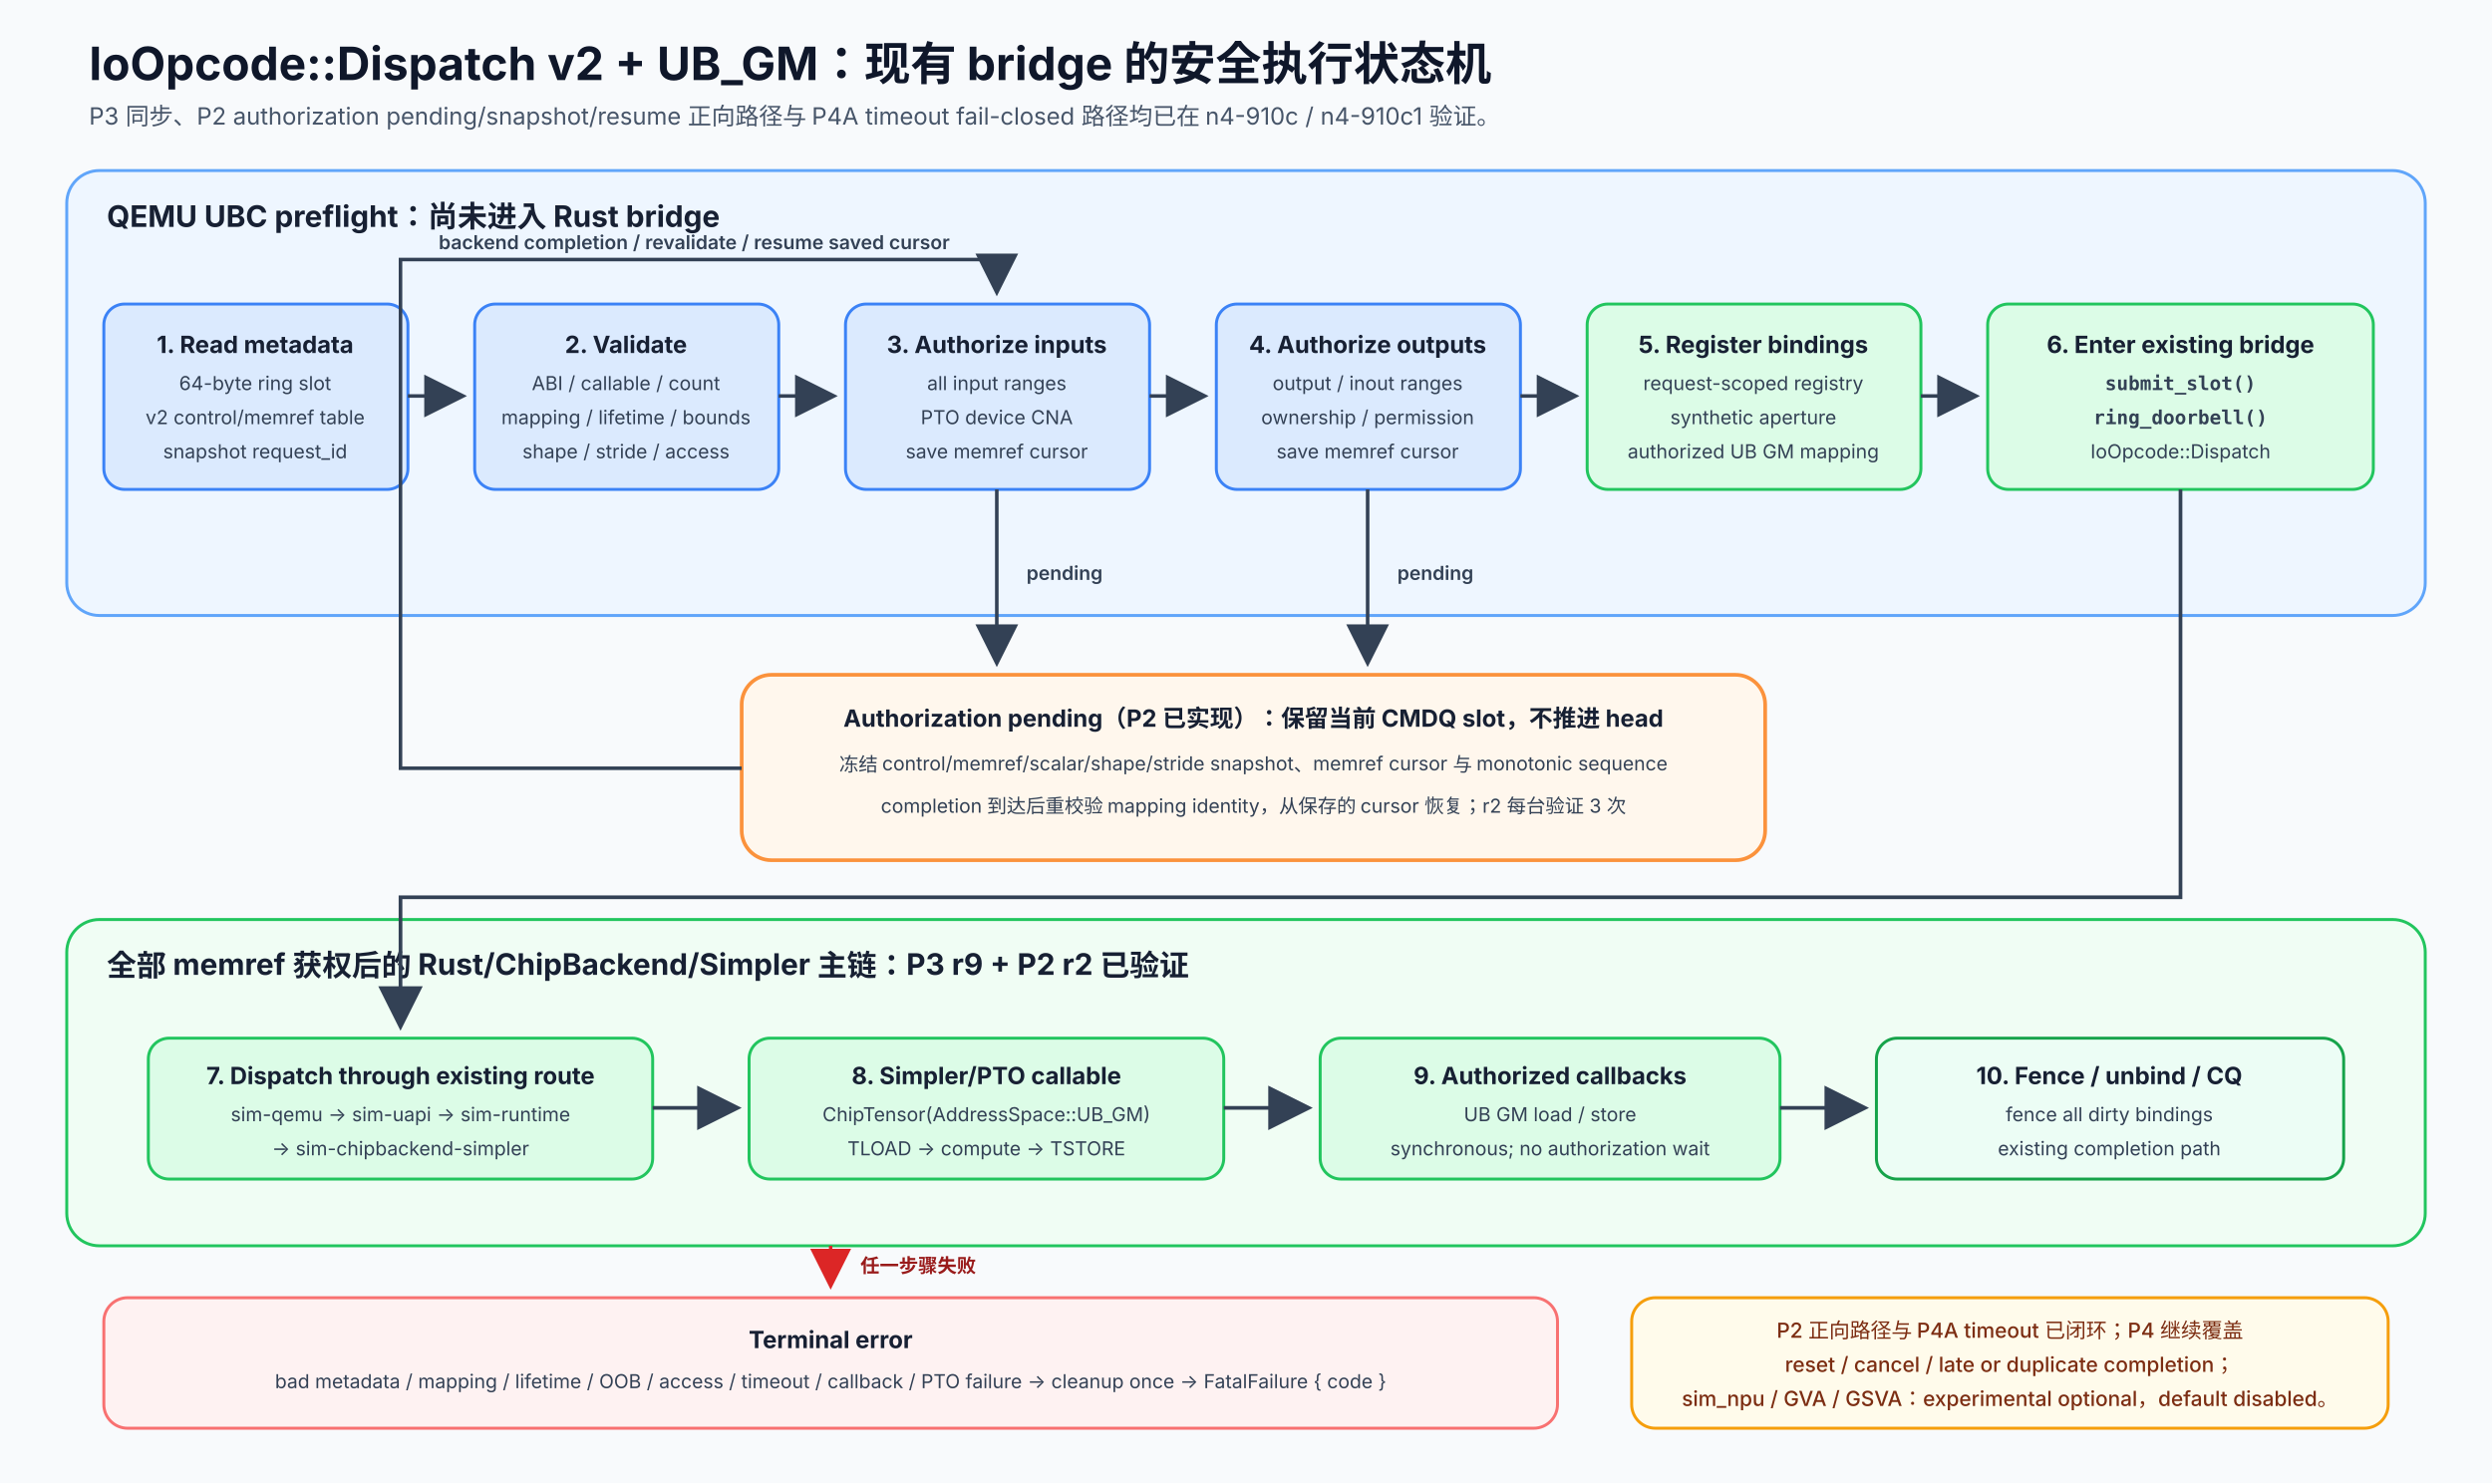
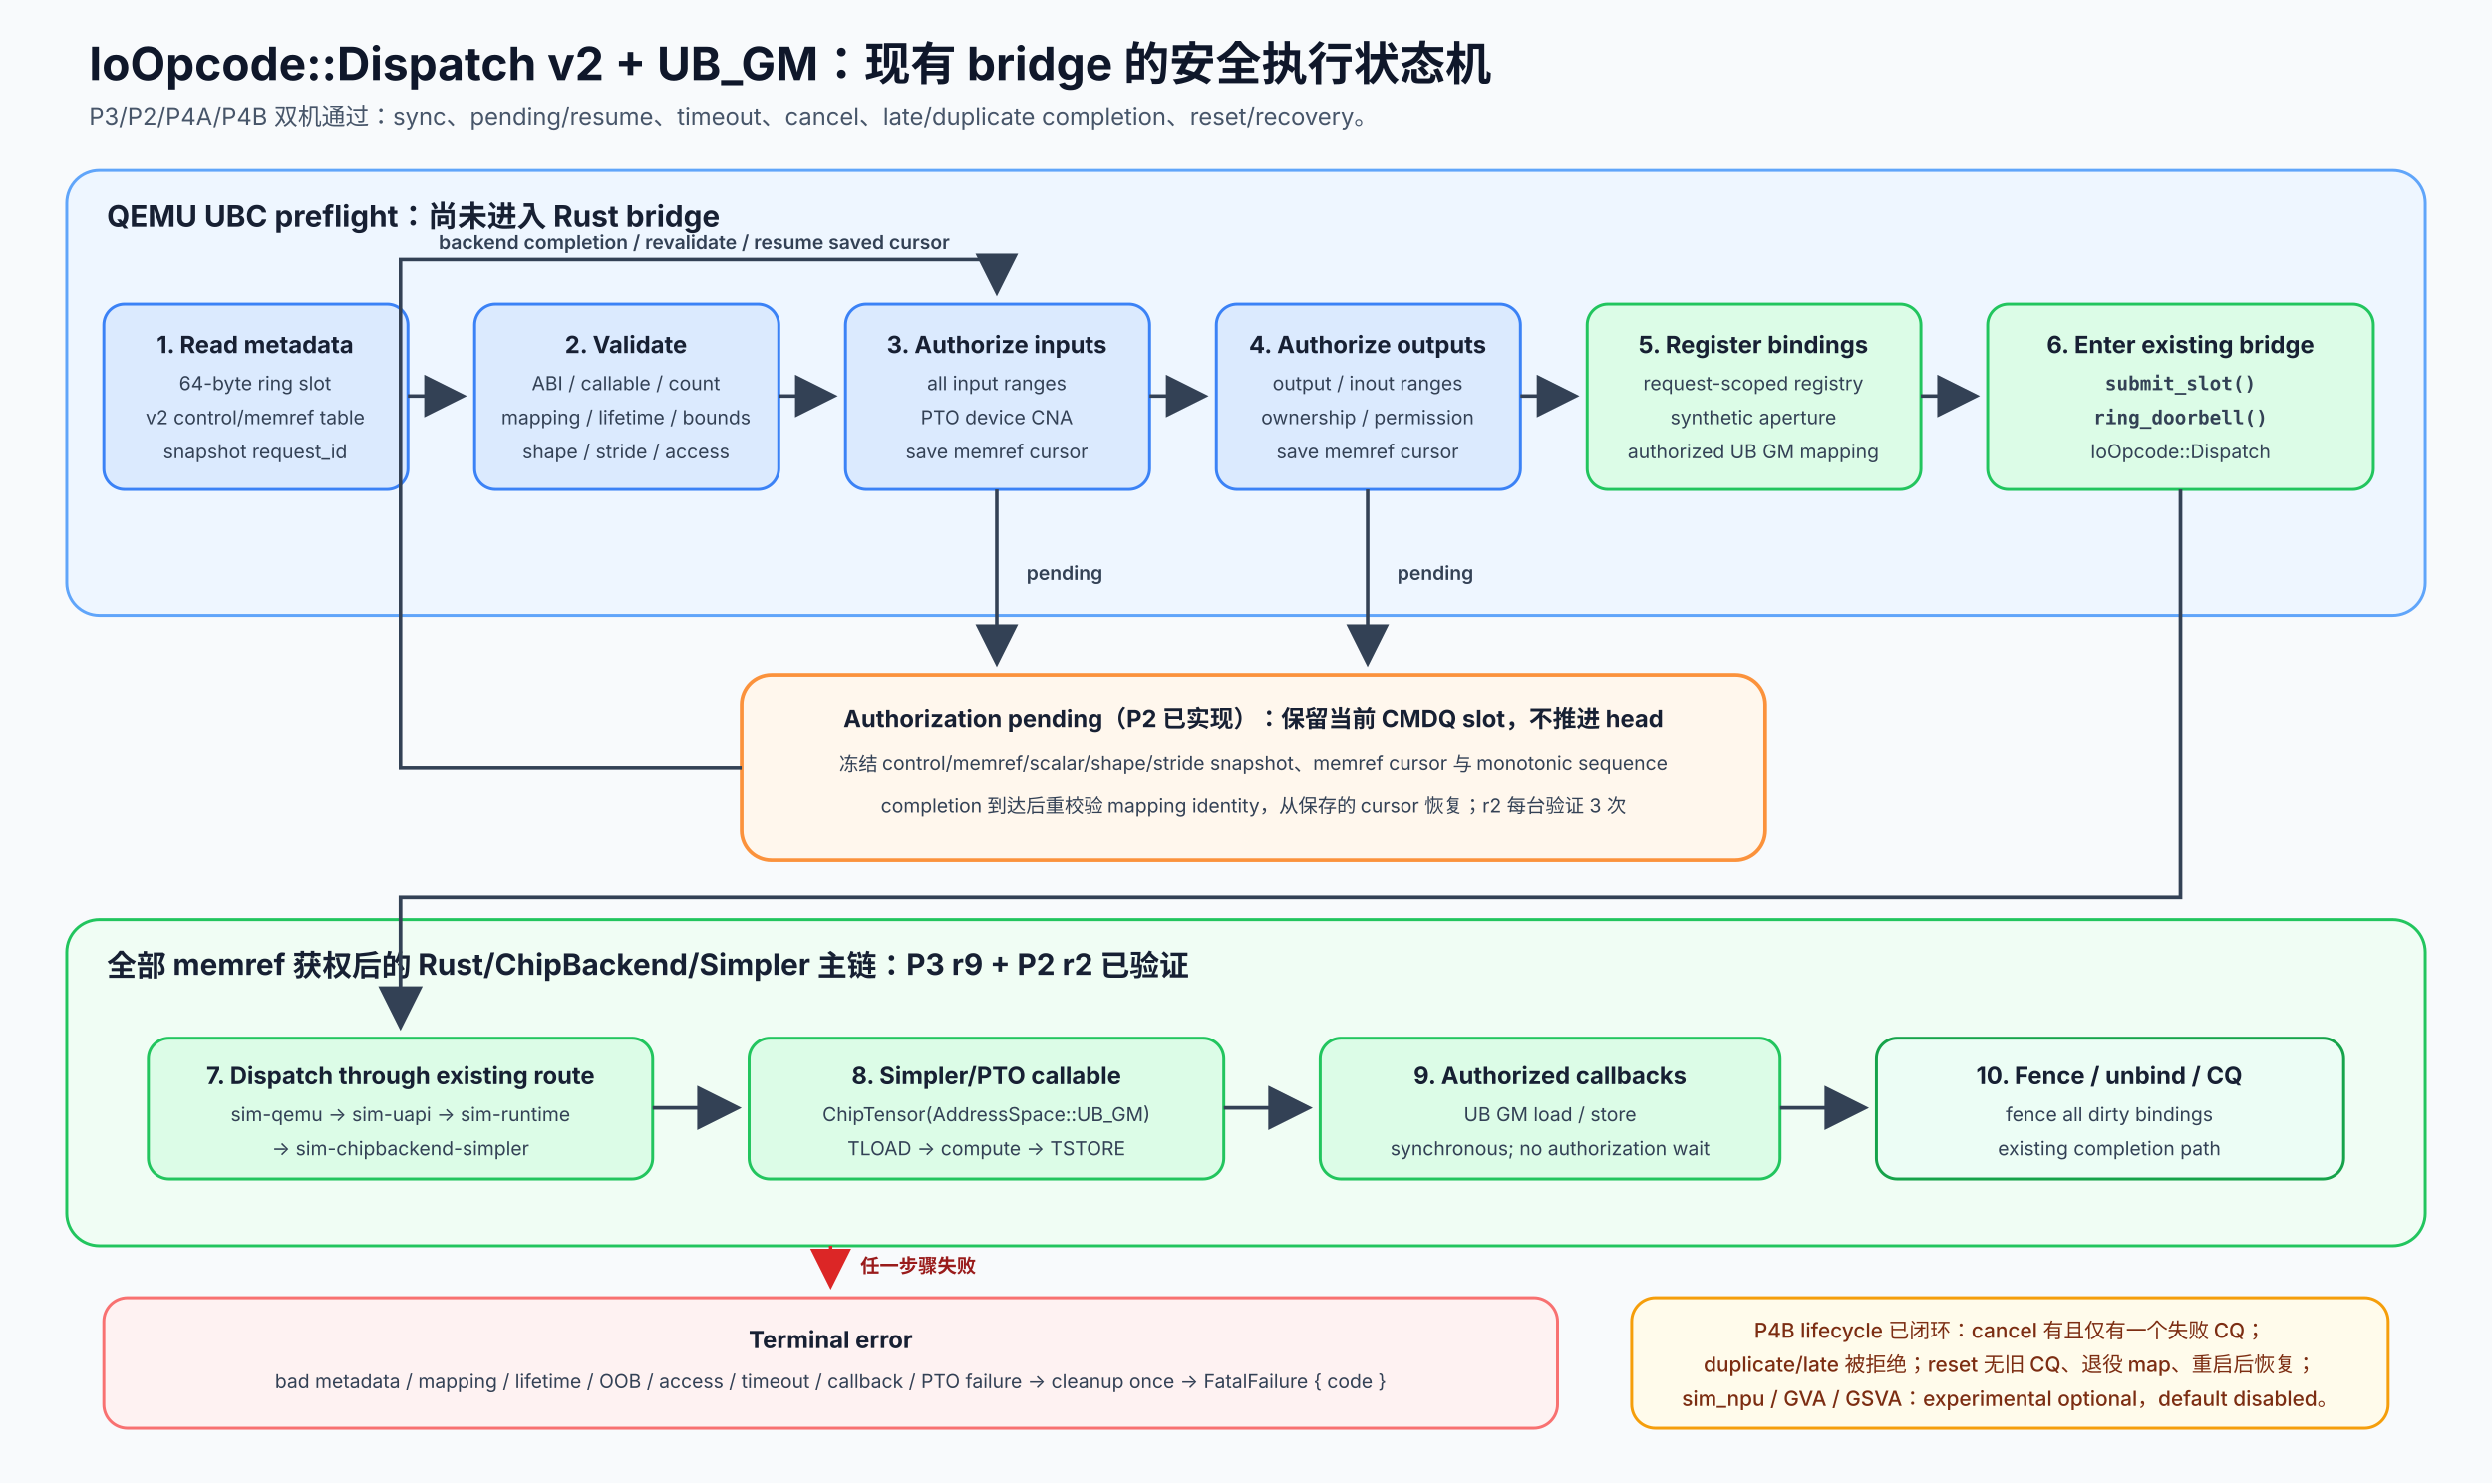
<svg xmlns="http://www.w3.org/2000/svg" width="1680" height="1000" viewBox="0 0 1680 1000" role="img" aria-labelledby="title desc">
  <defs>
    <marker id="arrow" markerWidth="12" markerHeight="12" refX="10" refY="6" orient="auto" markerUnits="strokeWidth">
      <path d="M0,0 L12,6 L0,12 z" fill="#334155" />
    </marker>
    <marker id="arrow-red" markerWidth="12" markerHeight="12" refX="10" refY="6" orient="auto" markerUnits="strokeWidth">
      <path d="M0,0 L12,6 L0,12 z" fill="#dc2626" />
    </marker>
    <style>
      .title { font: 700 31px -apple-system, BlinkMacSystemFont, "Segoe UI", sans-serif; fill: #0f172a; }
      .subtitle { font: 400 16px -apple-system, BlinkMacSystemFont, "Segoe UI", sans-serif; fill: #475569; }
      .lane-title { font: 700 20px -apple-system, BlinkMacSystemFont, "Segoe UI", sans-serif; fill: #172033; }
      .state-title { font: 700 16px -apple-system, BlinkMacSystemFont, "Segoe UI", sans-serif; fill: #172033; }
      .state-text { font: 400 13px -apple-system, BlinkMacSystemFont, "Segoe UI", sans-serif; fill: #334155; }
      .edge-text { font: 600 13px -apple-system, BlinkMacSystemFont, "Segoe UI", sans-serif; fill: #334155; }
      .error-text { font: 600 13px -apple-system, BlinkMacSystemFont, "Segoe UI", sans-serif; fill: #991b1b; }
      .note { font: 500 14px -apple-system, BlinkMacSystemFont, "Segoe UI", sans-serif; fill: #7c2d12; }
      .mono { font: 600 13px ui-monospace, SFMono-Regular, Menlo, monospace; fill: #334155; }
    </style>
  </defs>
  <rect width="1680" height="1000" fill="#f8fafc" />
  <text x="60" y="54" class="title">IoOpcode::Dispatch v2 + UB_GM：现有 bridge 的安全执行状态机</text>
-   <text x="60" y="84" class="subtitle">P3 同步、P2 authorization pending/snapshot/resume 正向路径与 P4A timeout fail-closed 路径均已在 n4-910c / n4-910c1 验证。</text>
+   <text x="60" y="84" class="subtitle">P3/P2/P4A/P4B 双机通过：sync、pending/resume、timeout、cancel、late/duplicate completion、reset/recovery。</text>
  <rect x="45" y="115" width="1590" height="300" rx="22" fill="#eef6ff" stroke="#60a5fa" stroke-width="2" />
  <text x="72" y="153" class="lane-title">QEMU UBC preflight：尚未进入 Rust bridge</text>
  <g>
    <rect x="70" y="205" width="205" height="125" rx="14" fill="#dbeafe" stroke="#3b82f6" stroke-width="2" />
    <text x="172" y="238" text-anchor="middle" class="state-title">1. Read metadata</text>
    <text x="172" y="263" text-anchor="middle" class="state-text">64-byte ring slot</text>
    <text x="172" y="286" text-anchor="middle" class="state-text">v2 control/memref table</text>
    <text x="172" y="309" text-anchor="middle" class="state-text">snapshot request_id</text>
    <rect x="320" y="205" width="205" height="125" rx="14" fill="#dbeafe" stroke="#3b82f6" stroke-width="2" />
    <text x="422" y="238" text-anchor="middle" class="state-title">2. Validate</text>
    <text x="422" y="263" text-anchor="middle" class="state-text">ABI / callable / count</text>
    <text x="422" y="286" text-anchor="middle" class="state-text">mapping / lifetime / bounds</text>
    <text x="422" y="309" text-anchor="middle" class="state-text">shape / stride / access</text>
    <rect x="570" y="205" width="205" height="125" rx="14" fill="#dbeafe" stroke="#3b82f6" stroke-width="2" />
    <text x="672" y="238" text-anchor="middle" class="state-title">3. Authorize inputs</text>
    <text x="672" y="263" text-anchor="middle" class="state-text">all input ranges</text>
    <text x="672" y="286" text-anchor="middle" class="state-text">PTO device CNA</text>
    <text x="672" y="309" text-anchor="middle" class="state-text">save memref cursor</text>
    <rect x="820" y="205" width="205" height="125" rx="14" fill="#dbeafe" stroke="#3b82f6" stroke-width="2" />
    <text x="922" y="238" text-anchor="middle" class="state-title">4. Authorize outputs</text>
    <text x="922" y="263" text-anchor="middle" class="state-text">output / inout ranges</text>
    <text x="922" y="286" text-anchor="middle" class="state-text">ownership / permission</text>
    <text x="922" y="309" text-anchor="middle" class="state-text">save memref cursor</text>
    <rect x="1070" y="205" width="225" height="125" rx="14" fill="#dcfce7" stroke="#22c55e" stroke-width="2" />
    <text x="1182" y="238" text-anchor="middle" class="state-title">5. Register bindings</text>
    <text x="1182" y="263" text-anchor="middle" class="state-text">request-scoped registry</text>
    <text x="1182" y="286" text-anchor="middle" class="state-text">synthetic aperture</text>
    <text x="1182" y="309" text-anchor="middle" class="state-text">authorized UB GM mapping</text>
    <rect x="1340" y="205" width="260" height="125" rx="14" fill="#dcfce7" stroke="#22c55e" stroke-width="2" />
    <text x="1470" y="238" text-anchor="middle" class="state-title">6. Enter existing bridge</text>
    <text x="1470" y="263" text-anchor="middle" class="mono">submit_slot()</text>
    <text x="1470" y="286" text-anchor="middle" class="mono">ring_doorbell()</text>
    <text x="1470" y="309" text-anchor="middle" class="state-text">IoOpcode::Dispatch</text>
  </g>
  <path d="M275 267 H310" stroke="#334155" stroke-width="2.4" fill="none" marker-end="url(#arrow)" />
  <path d="M525 267 H560" stroke="#334155" stroke-width="2.4" fill="none" marker-end="url(#arrow)" />
  <path d="M775 267 H810" stroke="#334155" stroke-width="2.4" fill="none" marker-end="url(#arrow)" />
  <path d="M1025 267 H1060" stroke="#334155" stroke-width="2.4" fill="none" marker-end="url(#arrow)" />
  <path d="M1295 267 H1330" stroke="#334155" stroke-width="2.4" fill="none" marker-end="url(#arrow)" />
  <rect x="500" y="455" width="690" height="125" rx="20" fill="#fff7ed" stroke="#fb923c" stroke-width="2.5" />
  <text x="845" y="490" text-anchor="middle" class="state-title">Authorization pending（P2 已实现）：保留当前 CMDQ slot，不推进 head</text>
  <text x="845" y="520" text-anchor="middle" class="state-text">冻结 control/memref/scalar/shape/stride snapshot、memref cursor 与 monotonic sequence</text>
  <text x="845" y="548" text-anchor="middle" class="state-text">completion 到达后重校验 mapping identity，从保存的 cursor 恢复；r2 每台验证 3 次</text>
  <path d="M672 330 V445" stroke="#334155" stroke-width="2.4" fill="none" marker-end="url(#arrow)" />
  <text x="692" y="391" class="edge-text">pending</text>
  <path d="M922 330 V445" stroke="#334155" stroke-width="2.4" fill="none" marker-end="url(#arrow)" />
  <text x="942" y="391" class="edge-text">pending</text>
  <path d="M500 518 H270 V175 H672 V195" stroke="#334155" stroke-width="2.4" fill="none" marker-end="url(#arrow)" />
  <text x="468" y="168" text-anchor="middle" class="edge-text">backend completion / revalidate / resume saved cursor</text>
  <rect x="45" y="620" width="1590" height="220" rx="22" fill="#f0fdf4" stroke="#22c55e" stroke-width="2" />
  <text x="72" y="658" class="lane-title">全部 memref 获权后的 Rust/ChipBackend/Simpler 主链：P3 r9 + P2 r2 已验证</text>
  <rect x="100" y="700" width="340" height="95" rx="14" fill="#dcfce7" stroke="#22c55e" stroke-width="2" />
  <text x="270" y="731" text-anchor="middle" class="state-title">7. Dispatch through existing route</text>
  <text x="270" y="756" text-anchor="middle" class="state-text">sim-qemu → sim-uapi → sim-runtime</text>
  <text x="270" y="779" text-anchor="middle" class="state-text">→ sim-chipbackend-simpler</text>
  <rect x="505" y="700" width="320" height="95" rx="14" fill="#dcfce7" stroke="#22c55e" stroke-width="2" />
  <text x="665" y="731" text-anchor="middle" class="state-title">8. Simpler/PTO callable</text>
  <text x="665" y="756" text-anchor="middle" class="state-text">ChipTensor(AddressSpace::UB_GM)</text>
  <text x="665" y="779" text-anchor="middle" class="state-text">TLOAD → compute → TSTORE</text>
  <rect x="890" y="700" width="310" height="95" rx="14" fill="#dcfce7" stroke="#22c55e" stroke-width="2" />
  <text x="1045" y="731" text-anchor="middle" class="state-title">9. Authorized callbacks</text>
  <text x="1045" y="756" text-anchor="middle" class="state-text">UB GM load / store</text>
  <text x="1045" y="779" text-anchor="middle" class="state-text">synchronous; no authorization wait</text>
  <rect x="1265" y="700" width="315" height="95" rx="14" fill="#ecfdf5" stroke="#16a34a" stroke-width="2" />
  <text x="1422" y="731" text-anchor="middle" class="state-title">10. Fence / unbind / CQ</text>
  <text x="1422" y="756" text-anchor="middle" class="state-text">fence all dirty bindings</text>
  <text x="1422" y="779" text-anchor="middle" class="state-text">existing completion path</text>
  <path d="M1470 330 V605 H270 V690" stroke="#334155" stroke-width="2.5" fill="none" marker-end="url(#arrow)" />
  <path d="M440 747 H495" stroke="#334155" stroke-width="2.5" fill="none" marker-end="url(#arrow)" />
  <path d="M825 747 H880" stroke="#334155" stroke-width="2.5" fill="none" marker-end="url(#arrow)" />
  <path d="M1200 747 H1255" stroke="#334155" stroke-width="2.5" fill="none" marker-end="url(#arrow)" />
  <rect x="70" y="875" width="980" height="88" rx="16" fill="#fef2f2" stroke="#f87171" stroke-width="2" />
  <text x="560" y="909" text-anchor="middle" class="state-title">Terminal error</text>
  <text x="560" y="936" text-anchor="middle" class="state-text">bad metadata / mapping / lifetime / OOB / access / timeout / callback / PTO failure → cleanup once → FatalFailure { code }</text>
  <path d="M560 840 V865" stroke="#dc2626" stroke-width="2.3" fill="none" marker-end="url(#arrow-red)" />
  <text x="580" y="858" class="error-text">任一步骤失败</text>
  <rect x="1100" y="875" width="510" height="88" rx="16" fill="#fffbeb" stroke="#f59e0b" stroke-width="2" />
-   <text x="1355" y="902" text-anchor="middle" class="note">P2 正向路径与 P4A timeout 已闭环；P4 继续覆盖</text>
-   <text x="1355" y="925" text-anchor="middle" class="note">reset / cancel / late or duplicate completion；</text>
+   <text x="1355" y="902" text-anchor="middle" class="note">P4B lifecycle 已闭环：cancel 有且仅有一个失败 CQ；</text>
+   <text x="1355" y="925" text-anchor="middle" class="note">duplicate/late 被拒绝；reset 无旧 CQ、退役 map、重启后恢复；</text>
  <text x="1355" y="948" text-anchor="middle" class="note">sim_npu / GVA / GSVA：experimental optional，default disabled。</text>
</svg>
